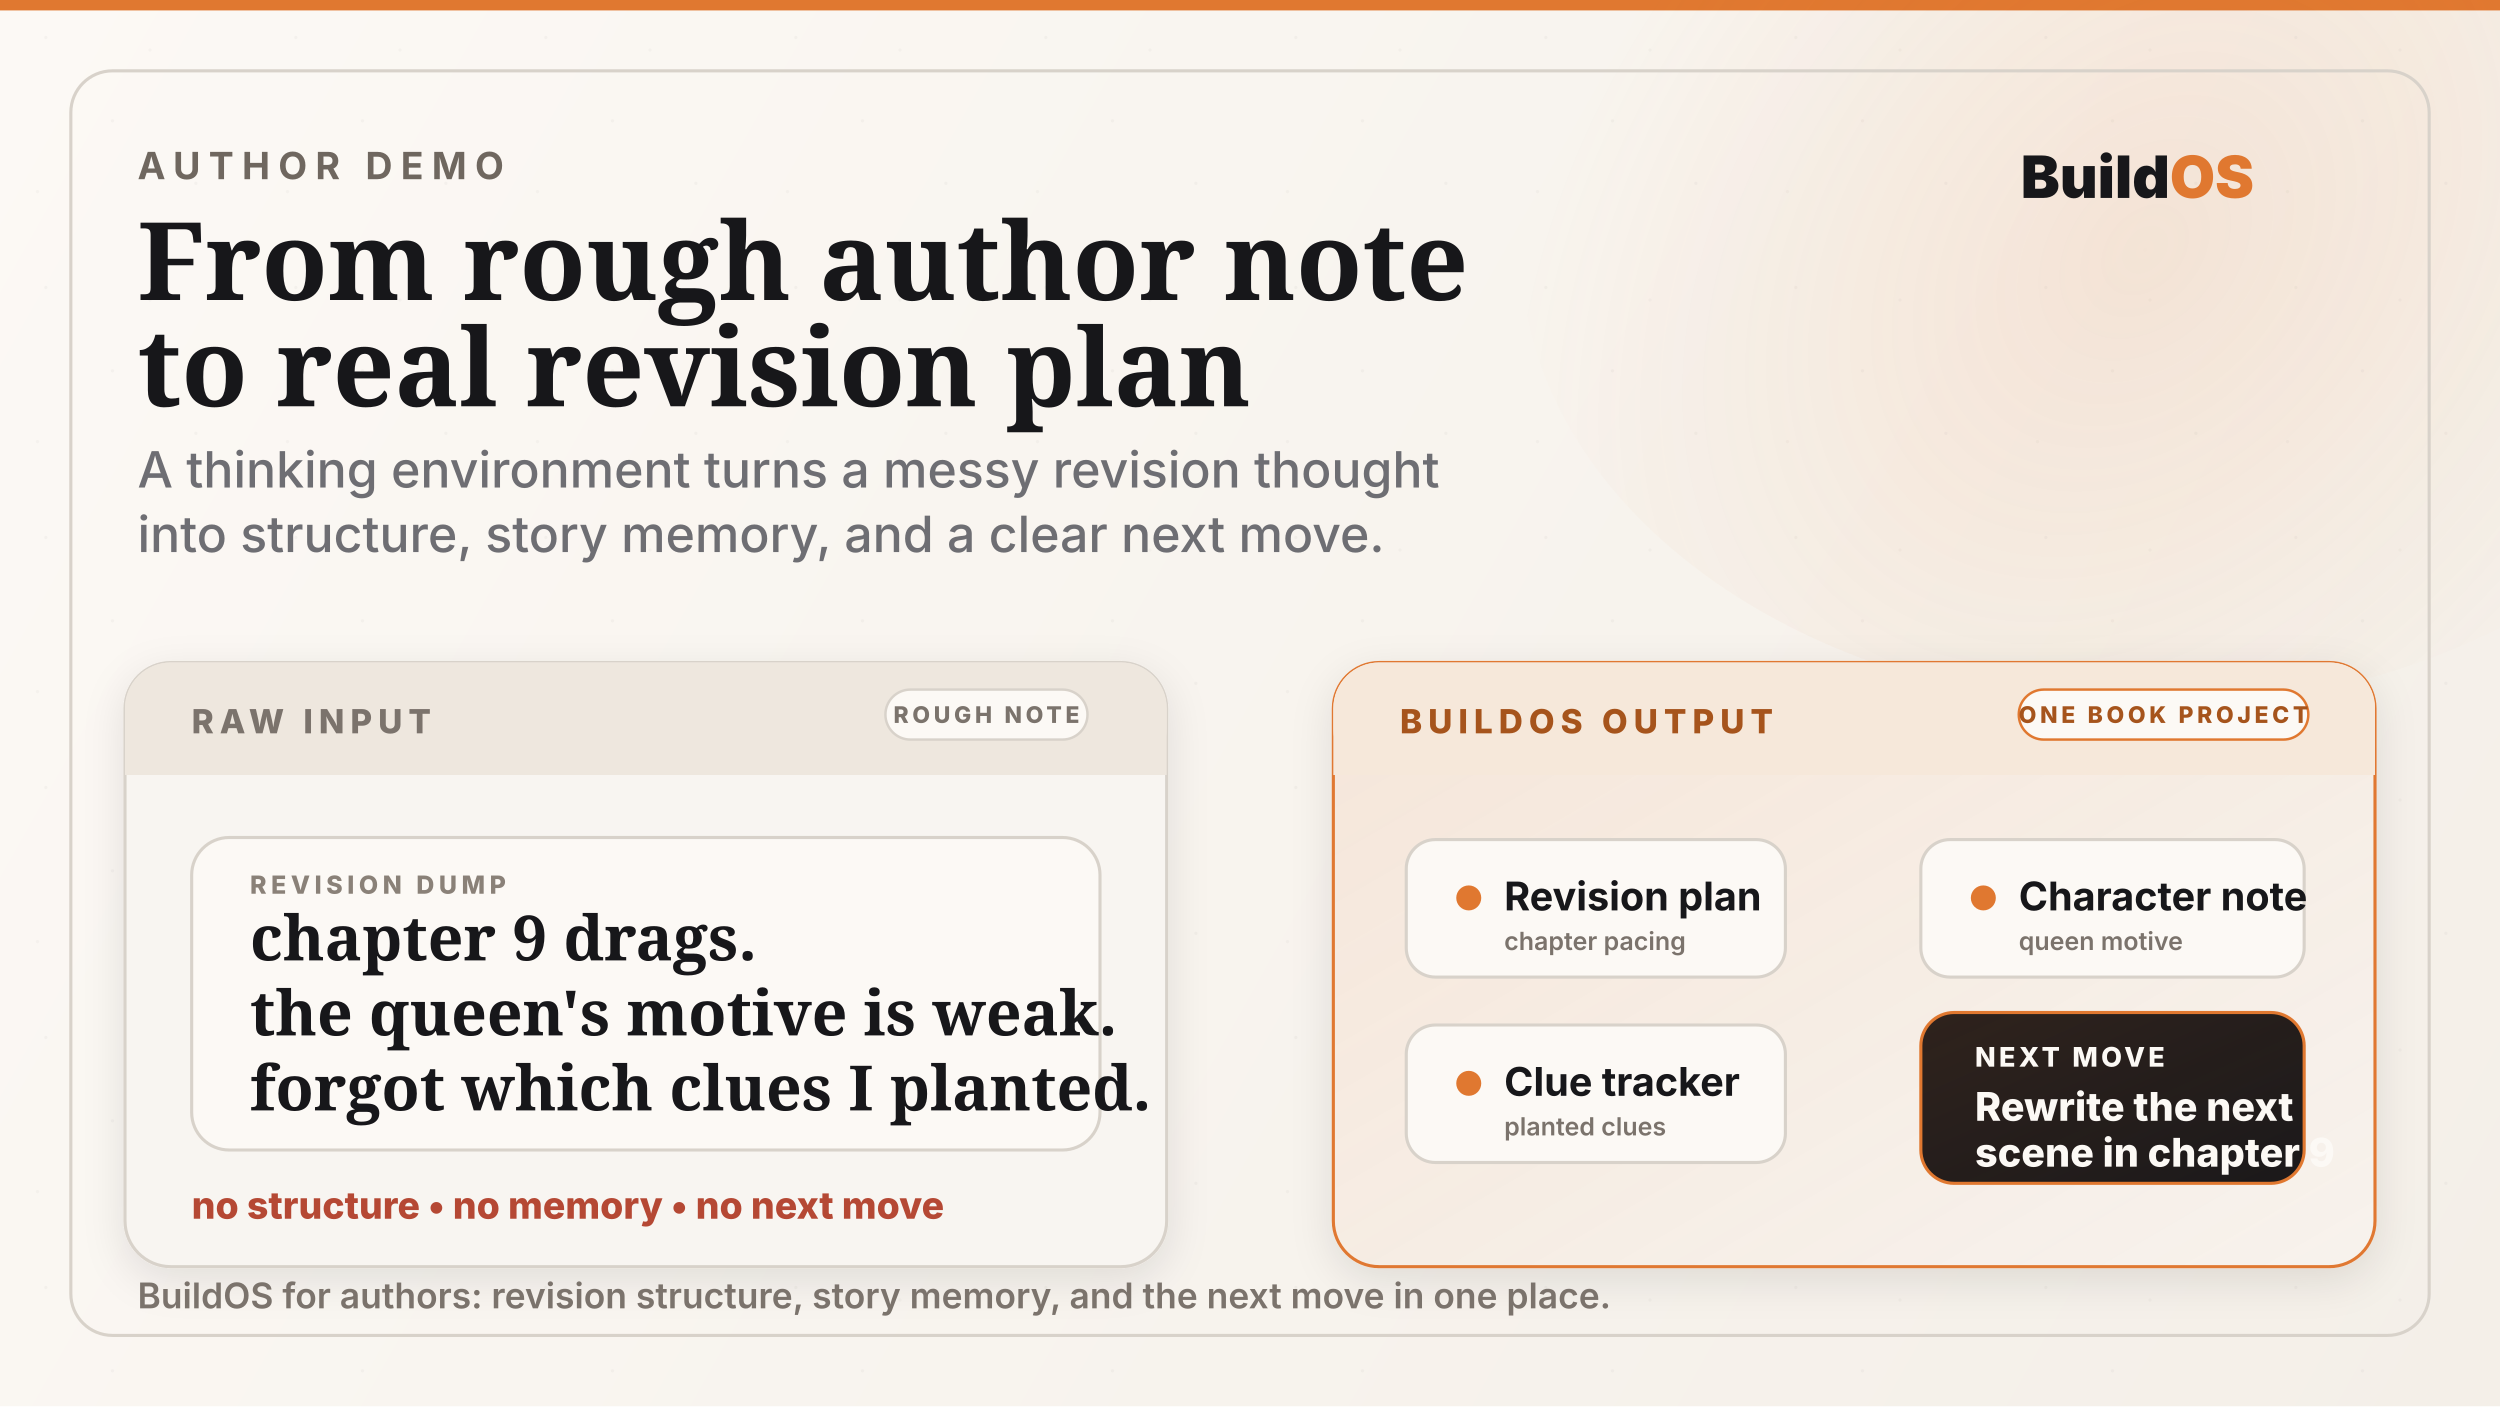
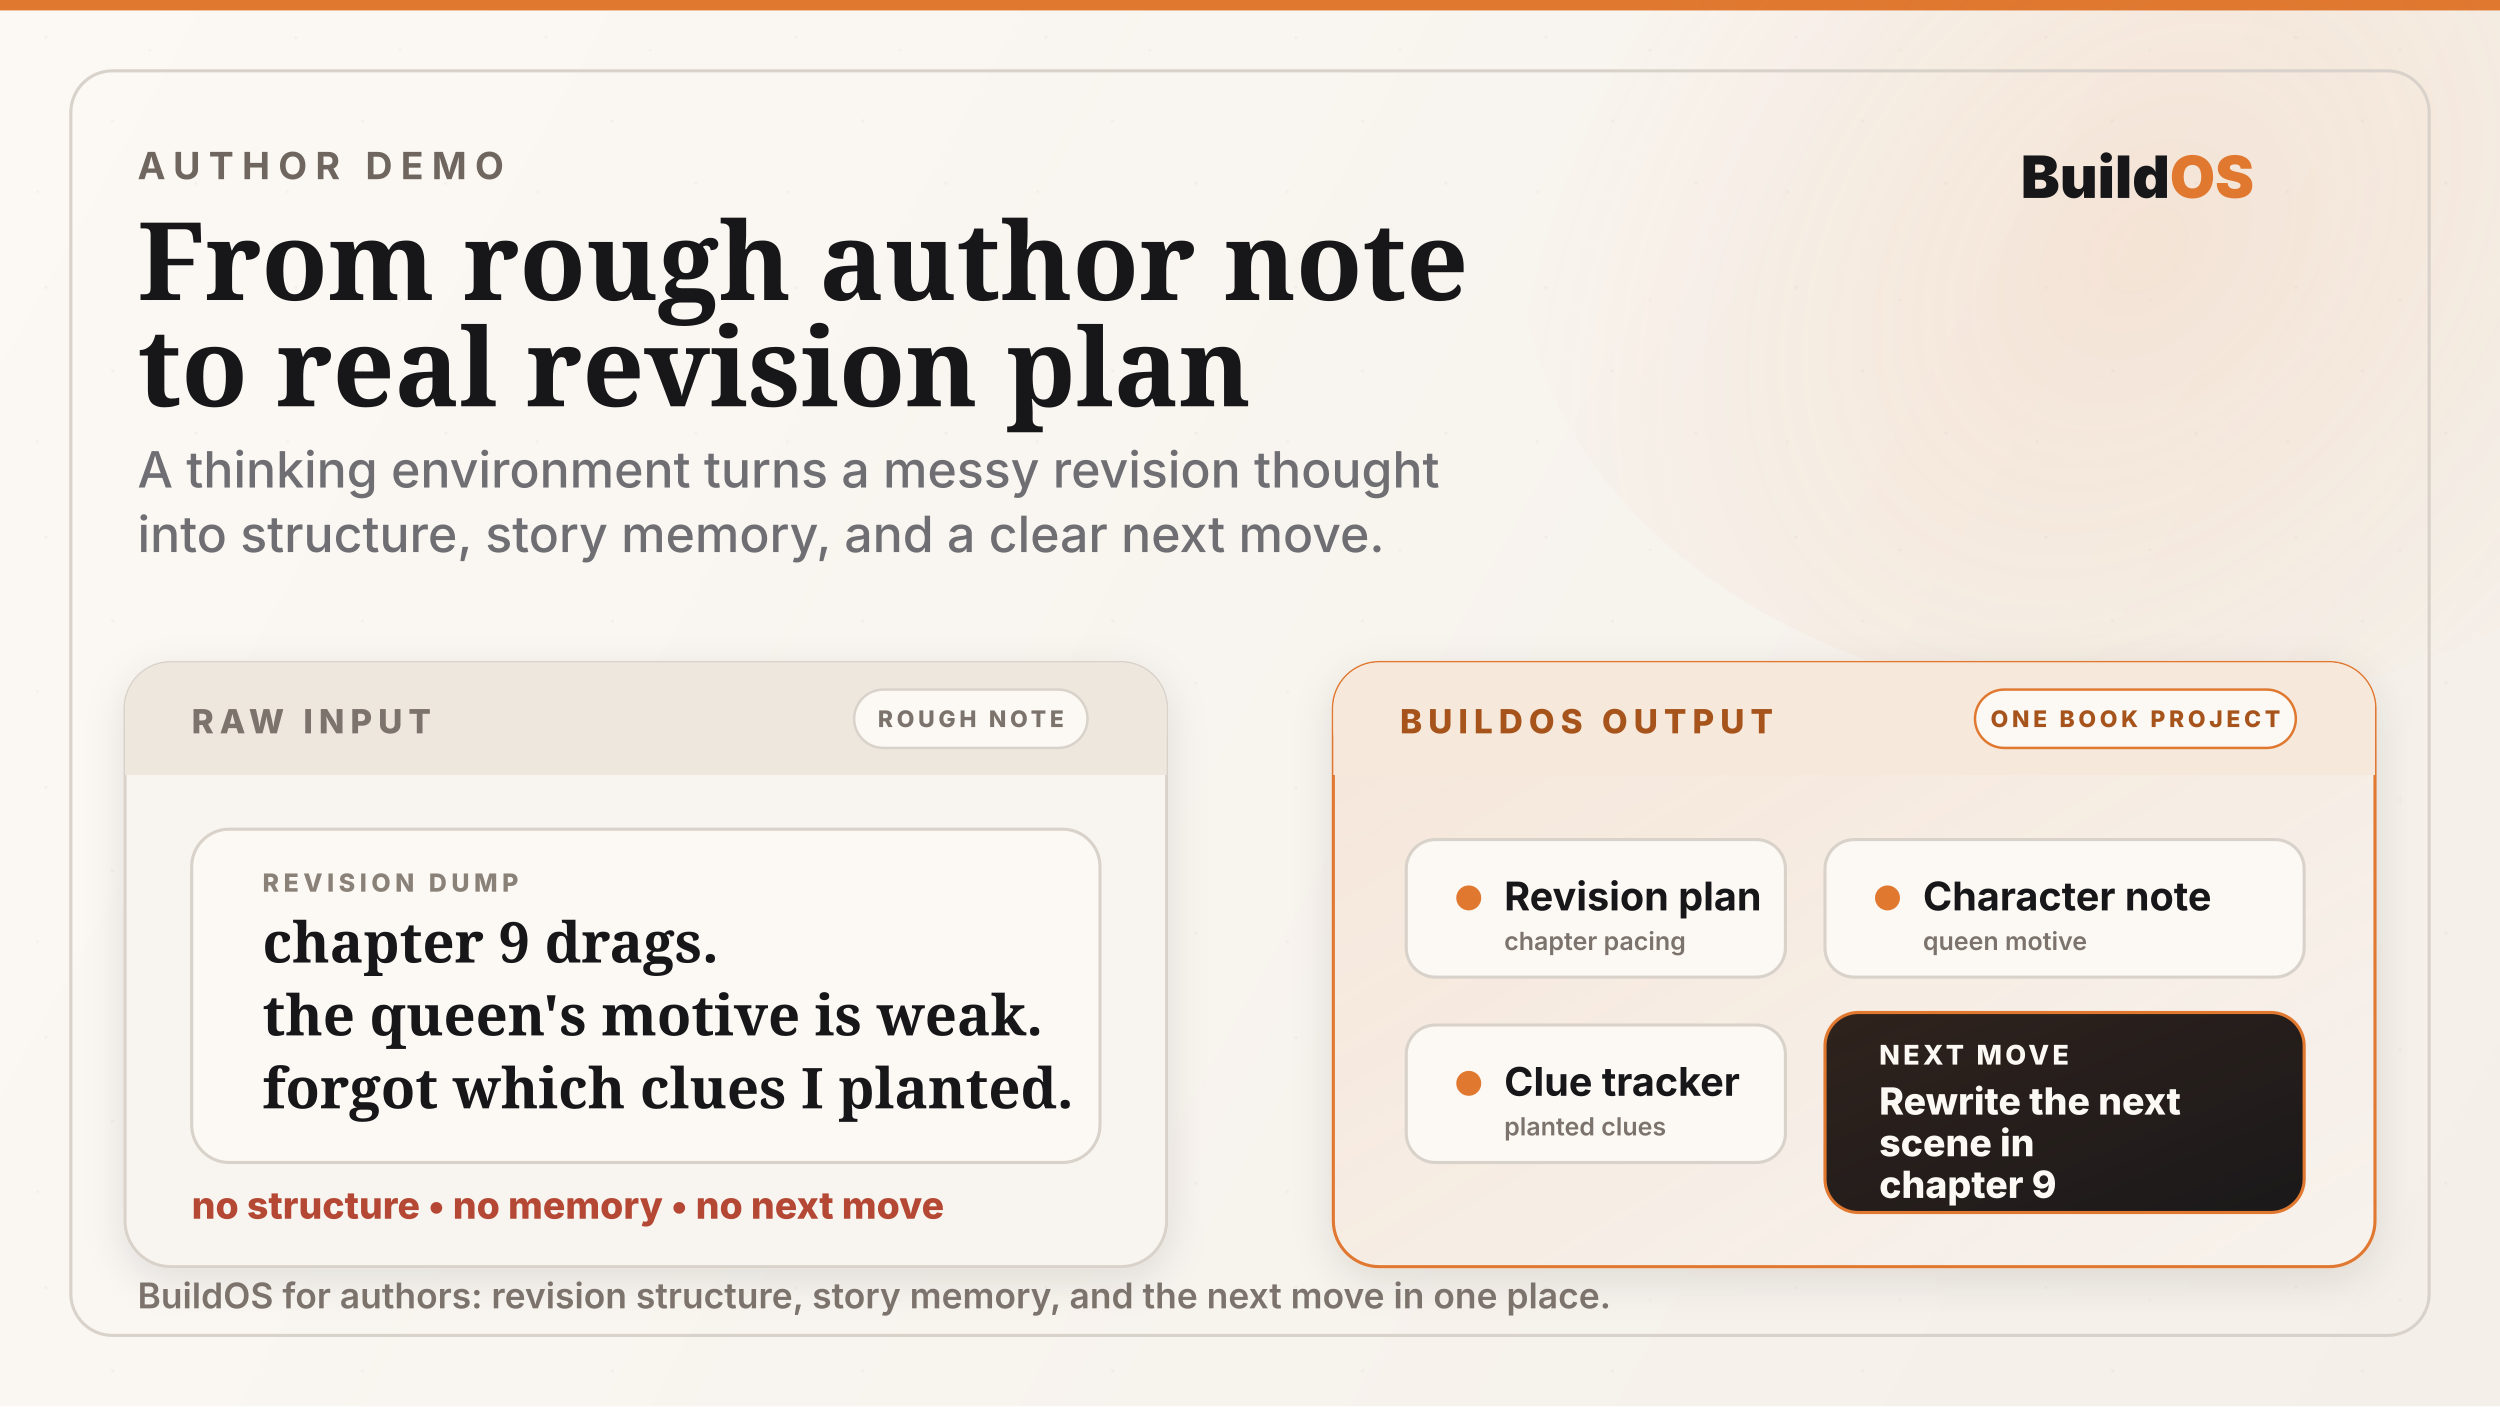
<svg xmlns="http://www.w3.org/2000/svg" width="1200" height="675" viewBox="0 0 1200 675" fill="none">
  <defs>
    <linearGradient id="bgGradient" x1="0" y1="0" x2="1200" y2="675" gradientUnits="userSpaceOnUse">
      <stop offset="0" stop-color="#FCF9F5" />
      <stop offset="1" stop-color="#F4EFE8" />
    </linearGradient>
    <radialGradient id="accentGlow" cx="0" cy="0" r="1" gradientUnits="userSpaceOnUse" gradientTransform="translate(1030 120) rotate(131.503) scale(358.693 262.959)">
      <stop stop-color="#E07830" stop-opacity="0.12" />
      <stop offset="1" stop-color="#E07830" stop-opacity="0" />
    </radialGradient>
    <pattern id="grain" width="120" height="120" patternUnits="userSpaceOnUse">
      <circle cx="22" cy="18" r="0.8" fill="#17171A" fill-opacity="0.03" />
      <circle cx="72" cy="24" r="0.8" fill="#17171A" fill-opacity="0.025" />
      <circle cx="54" cy="58" r="0.8" fill="#17171A" fill-opacity="0.03" />
      <circle cx="18" cy="92" r="0.8" fill="#17171A" fill-opacity="0.025" />
      <circle cx="94" cy="88" r="0.8" fill="#17171A" fill-opacity="0.03" />
    </pattern>
    <filter id="shadow" x="-20%" y="-20%" width="140%" height="160%">
      <feDropShadow dx="0" dy="6" stdDeviation="10" flood-color="#17171A" flood-opacity="0.10" />
    </filter>
    <linearGradient id="panelAccent" x1="0" y1="0" x2="1" y2="1">
      <stop offset="0" stop-color="#E07830" stop-opacity="0.12" />
      <stop offset="1" stop-color="#E07830" stop-opacity="0.02" />
    </linearGradient>
  </defs>
  <rect width="1200" height="675" fill="url(#bgGradient)" />
  <rect width="1200" height="675" fill="url(#grain)" />
  <rect width="1200" height="5" fill="#E07830" />
  <ellipse cx="1030" cy="120" rx="300" ry="220" fill="url(#accentGlow)" />
  <rect x="34" y="34" width="1132" height="607" rx="20" stroke="#D8D2CA" stroke-width="1.5" />
  <text x="66" y="86" fill="#6F675F" font-family="'Avenir Next', 'Söhne', 'Inter', sans-serif" font-size="18" font-weight="700" letter-spacing="0.22em">AUTHOR DEMO</text>
  <text x="66" y="144" fill="#17171A" font-family="'Iowan Old Style', Georgia, serif" font-size="52" font-weight="700">From rough author note</text>
  <text x="66" y="195" fill="#17171A" font-family="'Iowan Old Style', Georgia, serif" font-size="52" font-weight="700">to real revision plan</text>
  <text x="66" y="234" fill="#6E6E73" font-family="'Avenir Next', 'Söhne', 'Inter', sans-serif" font-size="24" font-weight="500">A thinking environment turns a messy revision thought</text>
  <text x="66" y="265" fill="#6E6E73" font-family="'Avenir Next', 'Söhne', 'Inter', sans-serif" font-size="24" font-weight="500">into structure, story memory, and a clear next move.</text>
  <text x="970" y="95" fill="#17171A" font-family="'Avenir Next', 'Söhne', 'Inter', sans-serif" font-size="28" font-weight="900">Build<tspan fill="#E07830">OS</tspan>
  </text>
  <g filter="url(#shadow)">
    <rect x="60" y="318" width="500" height="290" rx="22" fill="#F8F5F1" />
    <rect x="60" y="318" width="500" height="290" rx="22" stroke="#D8D2CA" stroke-width="1.5" />
  </g>
  <rect x="60" y="318" width="500" height="54" rx="22" fill="#EEE7DE" />
  <path d="M60 340C60 327.85 69.85 318 82 318H538C550.15 318 560 327.85 560 340V372H60V340Z" fill="#EEE7DE" />
  <text x="92" y="352" fill="#7B736C" font-family="'Avenir Next', 'Söhne', 'Inter', sans-serif" font-size="16" font-weight="800" letter-spacing="0.18em">RAW INPUT</text>
  <g>
-     <rect x="425" y="331" width="97" height="24" rx="12" fill="#FCF9F5" />
-     <rect x="425" y="331" width="97" height="24" rx="12" stroke="#D8D2CA" stroke-width="1.2" />
-     <text x="473.5" y="347" fill="#7B736C" font-family="'Avenir Next', 'Söhne', 'Inter', sans-serif" font-size="11" font-weight="800" letter-spacing="0.16em" text-anchor="middle">ROUGH NOTE</text>
+     <rect x="410" y="331" width="112" height="28" rx="14" fill="#FCF9F5" />
+     <rect x="410" y="331" width="112" height="28" rx="14" stroke="#D8D2CA" stroke-width="1.2" />
+     <text x="466" y="349" fill="#7B736C" font-family="'Avenir Next', 'Söhne', 'Inter', sans-serif" font-size="11" font-weight="800" letter-spacing="0.16em" text-anchor="middle">ROUGH NOTE</text>
  </g>
-   <rect x="92" y="402" width="436" height="150" rx="18" fill="#FCF9F5" />
-   <rect x="92" y="402" width="436" height="150" rx="18" stroke="#D8D2CA" stroke-width="1.5" />
-   <text x="120" y="429" fill="#8A8178" font-family="'Avenir Next', 'Söhne', 'Inter', sans-serif" font-size="12" font-weight="800" letter-spacing="0.18em">REVISION DUMP</text>
-   <text x="120" y="461" fill="#17171A" font-family="'Iowan Old Style', Georgia, serif" font-size="30" font-weight="700">chapter 9 drags.</text>
-   <text x="120" y="497" fill="#17171A" font-family="'Iowan Old Style', Georgia, serif" font-size="30" font-weight="700">the queen's motive is weak.</text>
-   <text x="120" y="533" fill="#17171A" font-family="'Iowan Old Style', Georgia, serif" font-size="30" font-weight="700">forgot which clues I planted.</text>
+   <rect x="92" y="398" width="436" height="160" rx="18" fill="#FCF9F5" />
+   <rect x="92" y="398" width="436" height="160" rx="18" stroke="#D8D2CA" stroke-width="1.5" />
+   <text x="126" y="428" fill="#8A8178" font-family="'Avenir Next', 'Söhne', 'Inter', sans-serif" font-size="12" font-weight="800" letter-spacing="0.18em">REVISION DUMP</text>
+   <text x="126" y="462" fill="#17171A" font-family="'Iowan Old Style', Georgia, serif" font-size="27" font-weight="700">chapter 9 drags.</text>
+   <text x="126" y="497" fill="#17171A" font-family="'Iowan Old Style', Georgia, serif" font-size="27" font-weight="700">the queen's motive is weak.</text>
+   <text x="126" y="532" fill="#17171A" font-family="'Iowan Old Style', Georgia, serif" font-size="27" font-weight="700">forgot which clues I planted.</text>
  <text x="92" y="585" fill="#B54834" font-family="'Avenir Next', 'Söhne', 'Inter', sans-serif" font-size="18" font-weight="800">no structure • no memory • no next move</text>
  <g filter="url(#shadow)">
    <rect x="640" y="318" width="500" height="290" rx="22" fill="#F8F5F1" />
    <rect x="640" y="318" width="500" height="290" rx="22" fill="url(#panelAccent)" />
    <rect x="640" y="318" width="500" height="290" rx="22" stroke="#E07830" stroke-width="1.5" />
  </g>
  <rect x="640" y="318" width="500" height="54" rx="22" fill="#F6E8DA" />
  <path d="M640 340C640 327.85 649.85 318 662 318H1118C1130.15 318 1140 327.85 1140 340V372H640V340Z" fill="#F6E8DA" />
  <text x="672" y="352" fill="#A6541C" font-family="'Avenir Next', 'Söhne', 'Inter', sans-serif" font-size="16" font-weight="800" letter-spacing="0.18em">BUILDOS OUTPUT</text>
  <g>
-     <rect x="969" y="331" width="139" height="24" rx="12" fill="#FCF9F5" />
-     <rect x="969" y="331" width="139" height="24" rx="12" stroke="#E07830" stroke-width="1.2" />
-     <text x="1038.5" y="347" fill="#A6541C" font-family="'Avenir Next', 'Söhne', 'Inter', sans-serif" font-size="11" font-weight="800" letter-spacing="0.16em" text-anchor="middle">ONE BOOK PROJECT</text>
+     <rect x="948" y="331" width="154" height="28" rx="14" fill="#FCF9F5" />
+     <rect x="948" y="331" width="154" height="28" rx="14" stroke="#E07830" stroke-width="1.2" />
+     <text x="1025" y="349" fill="#A6541C" font-family="'Avenir Next', 'Söhne', 'Inter', sans-serif" font-size="11" font-weight="800" letter-spacing="0.16em" text-anchor="middle">ONE BOOK PROJECT</text>
  </g>
  <g>
    <rect x="675" y="403" width="182" height="66" rx="14" fill="#FCF9F5" />
    <rect x="675" y="403" width="182" height="66" rx="14" stroke="#D8D2CA" stroke-width="1.5" />
    <circle cx="705" cy="431" r="6" fill="#E07830" />
    <text x="722" y="437" fill="#17171A" font-family="'Avenir Next', 'Söhne', 'Inter', sans-serif" font-size="19" font-weight="700">Revision plan</text>
    <text x="722" y="456" fill="#7B736C" font-family="'Avenir Next', 'Söhne', 'Inter', sans-serif" font-size="12" font-weight="600">chapter pacing</text>
  </g>
  <g>
-     <rect x="922" y="403" width="184" height="66" rx="14" fill="#FCF9F5" />
-     <rect x="922" y="403" width="184" height="66" rx="14" stroke="#D8D2CA" stroke-width="1.5" />
-     <circle cx="952" cy="431" r="6" fill="#E07830" />
-     <text x="969" y="437" fill="#17171A" font-family="'Avenir Next', 'Söhne', 'Inter', sans-serif" font-size="19" font-weight="700">Character note</text>
-     <text x="969" y="456" fill="#7B736C" font-family="'Avenir Next', 'Söhne', 'Inter', sans-serif" font-size="12" font-weight="600">queen motive</text>
+     <rect x="876" y="403" width="230" height="66" rx="14" fill="#FCF9F5" />
+     <rect x="876" y="403" width="230" height="66" rx="14" stroke="#D8D2CA" stroke-width="1.5" />
+     <circle cx="906" cy="431" r="6" fill="#E07830" />
+     <text x="923" y="437" fill="#17171A" font-family="'Avenir Next', 'Söhne', 'Inter', sans-serif" font-size="19" font-weight="700">Character note</text>
+     <text x="923" y="456" fill="#7B736C" font-family="'Avenir Next', 'Söhne', 'Inter', sans-serif" font-size="12" font-weight="600">queen motive</text>
  </g>
  <g>
    <rect x="675" y="492" width="182" height="66" rx="14" fill="#FCF9F5" />
    <rect x="675" y="492" width="182" height="66" rx="14" stroke="#D8D2CA" stroke-width="1.5" />
    <circle cx="705" cy="520" r="6" fill="#E07830" />
    <text x="722" y="526" fill="#17171A" font-family="'Avenir Next', 'Söhne', 'Inter', sans-serif" font-size="19" font-weight="700">Clue tracker</text>
    <text x="722" y="545" fill="#7B736C" font-family="'Avenir Next', 'Söhne', 'Inter', sans-serif" font-size="12" font-weight="600">planted clues</text>
  </g>
  <g>
-     <rect x="922" y="486" width="184" height="82" rx="16" fill="#17171A" />
-     <rect x="922" y="486" width="184" height="82" rx="16" fill="url(#panelAccent)" />
-     <rect x="922" y="486" width="184" height="82" rx="16" stroke="#E07830" stroke-width="1.5" />
-     <text x="948" y="512" fill="#FCF9F5" font-family="'Avenir Next', 'Söhne', 'Inter', sans-serif" font-size="13" font-weight="800" letter-spacing="0.12em">NEXT MOVE</text>
-     <text x="948" y="538" fill="#FCF9F5" font-family="'Avenir Next', 'Söhne', 'Inter', sans-serif" font-size="19" font-weight="800">Rewrite the next</text>
-     <text x="948" y="560" fill="#FCF9F5" font-family="'Avenir Next', 'Söhne', 'Inter', sans-serif" font-size="19" font-weight="800">scene in chapter 9</text>
+     <rect x="876" y="486" width="230" height="96" rx="16" fill="#17171A" />
+     <rect x="876" y="486" width="230" height="96" rx="16" fill="url(#panelAccent)" />
+     <rect x="876" y="486" width="230" height="96" rx="16" stroke="#E07830" stroke-width="1.5" />
+     <text x="902" y="511" fill="#FCF9F5" font-family="'Avenir Next', 'Söhne', 'Inter', sans-serif" font-size="13" font-weight="800" letter-spacing="0.12em">NEXT MOVE</text>
+     <text x="902" y="535" fill="#FCF9F5" font-family="'Avenir Next', 'Söhne', 'Inter', sans-serif" font-size="18" font-weight="800">Rewrite the next</text>
+     <text x="902" y="555" fill="#FCF9F5" font-family="'Avenir Next', 'Söhne', 'Inter', sans-serif" font-size="18" font-weight="800">scene in</text>
+     <text x="902" y="575" fill="#FCF9F5" font-family="'Avenir Next', 'Söhne', 'Inter', sans-serif" font-size="18" font-weight="800">chapter 9</text>
  </g>
  <text x="66" y="628" fill="#7B736C" font-family="'Avenir Next', 'Söhne', 'Inter', sans-serif" font-size="17" font-weight="600">BuildOS for authors: revision structure, story memory, and the next move in one place.</text>
</svg>
